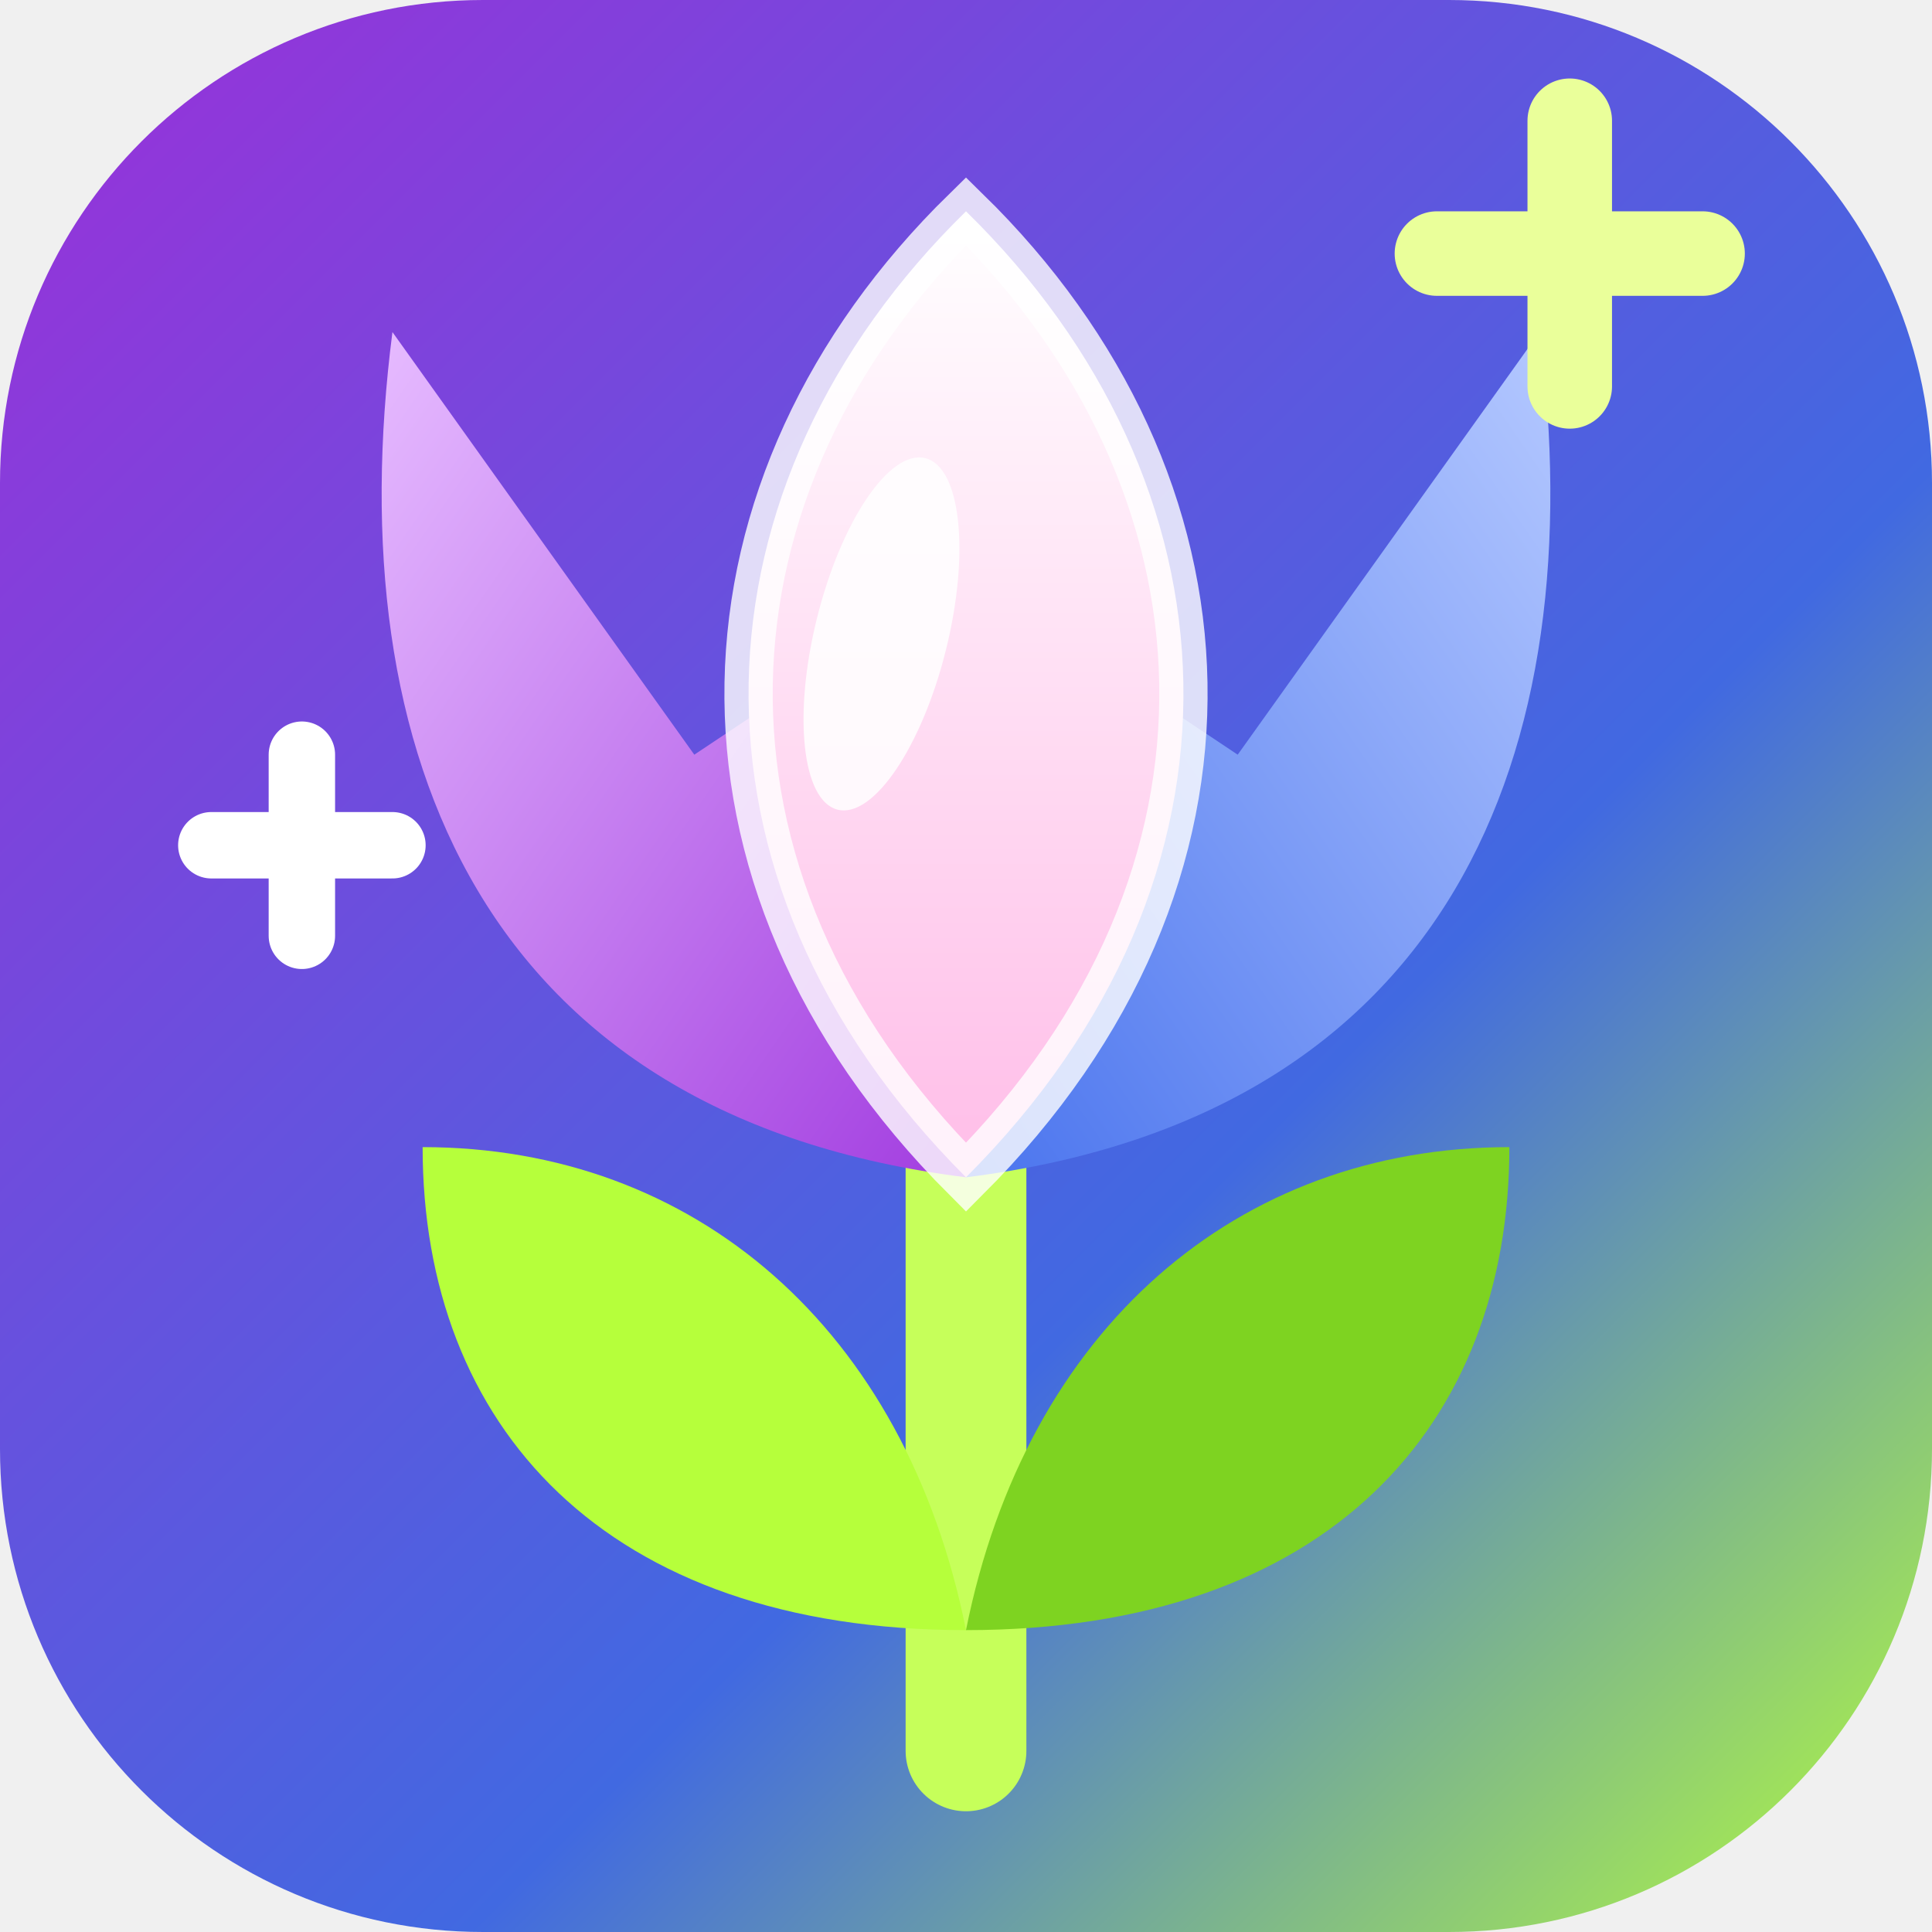
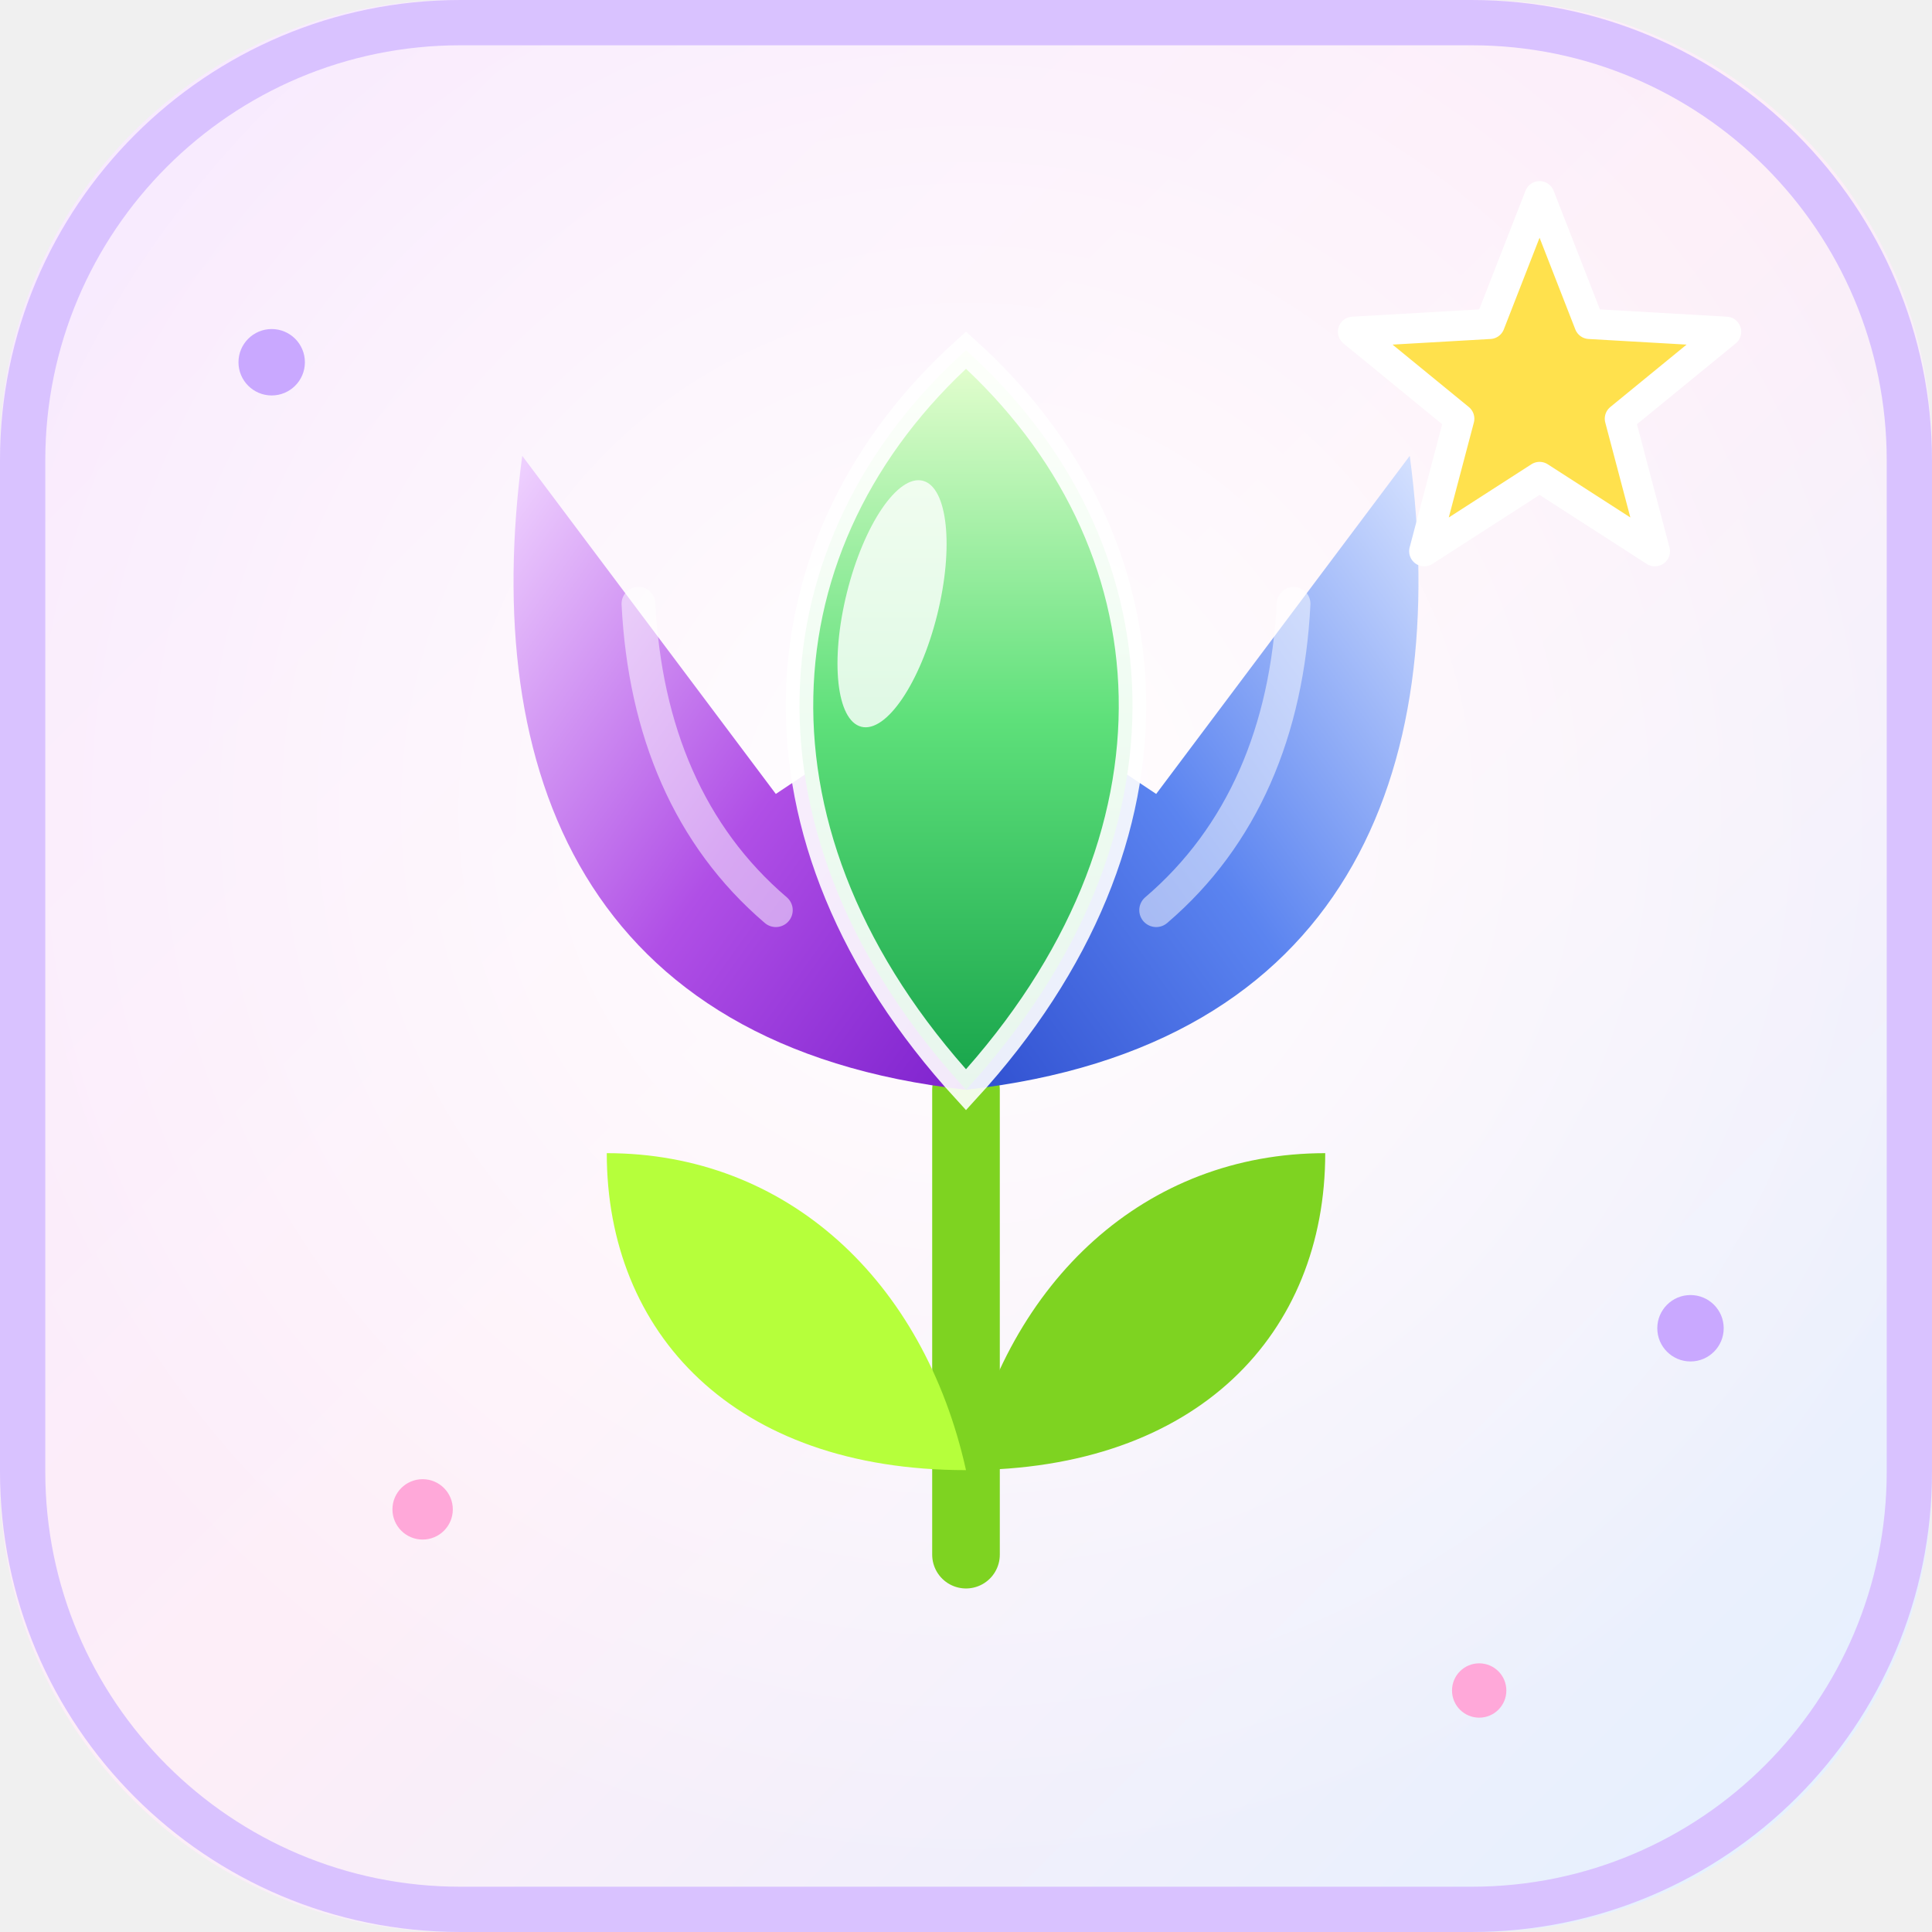
- <svg xmlns="http://www.w3.org/2000/svg" viewBox="0 0 32 32" width="64" height="64">
-   <defs>
-     <linearGradient id="bg" x1="0" y1="0" x2="1" y2="1">
-       <stop offset="0" stop-color="#9b30d9" />
-       <stop offset=".62" stop-color="#4169e1" />
-       <stop offset="1" stop-color="#b6ff3b" />
-     </linearGradient>
-     <linearGradient id="tpa" x1="0" y1="0" x2="1" y2="1">
-       <stop offset="0" stop-color="#e6bbff" />
-       <stop offset="1" stop-color="#a23de0" />
-     </linearGradient>
-     <linearGradient id="tpb" x1="1" y1="0" x2="0" y2="1">
-       <stop offset="0" stop-color="#b4c8ff" />
-       <stop offset="1" stop-color="#4a74ee" />
-     </linearGradient>
-     <linearGradient id="tpc" x1="0" y1="0" x2="0" y2="1">
-       <stop offset="0" stop-color="#fff" />
-       <stop offset="1" stop-color="#ffbde8" />
-     </linearGradient>
-   </defs>
-   <rect width="32" height="32" rx="8" fill="url(#bg)" />
-   <path d="M16 29V18" stroke="#c6ff5a" stroke-width="2" stroke-linecap="round" />
-   <path d="M16 27c-6 0-9-3.4-9-8 4.5 0 8 3 9 8z" fill="#b6ff3b" />
-   <path d="M16 27c6 0 9-3.4 9-8-4.5 0-8 3-9 8z" fill="#7ed321" />
-   <path d="M6.5 5.5C5.6 12.5 8 18.5 16 19.5V9.5L11.5 12.5z" fill="url(#tpa)" />
-   <path d="M25.5 5.5C26.4 12.5 24 18.5 16 19.5V9.5l4.5 3z" fill="url(#tpb)" />
-   <path d="M16 3.5C11.4 8 11 14.5 16 19.5 21 14.5 20.6 8 16 3.5z" fill="url(#tpc)" stroke="#fff" stroke-opacity=".8" stroke-width=".8" />
-   <ellipse cx="14.6" cy="10.5" rx="1.1" ry="3" fill="#fff" fill-opacity=".85" transform="rotate(14 14.6 10.5)" />
-   <path d="M26 2v4.4M23.8 4.2h4.4" stroke="#eaff9a" stroke-width="1.4" stroke-linecap="round" />
-   <path d="M5 12.5v3M3.5 14h3" stroke="#fff" stroke-width="1.1" stroke-linecap="round" />
+ <svg xmlns="http://www.w3.org/2000/svg" viewBox="0 0 64 64">
+   <style>.dk{display:none}@media (prefers-color-scheme:dark){.lt{display:none}.dk{display:inline}}</style>
+   <g class="lt">
+     <defs>
+       <linearGradient id="flbg" x1="0" y1="0" x2="1" y2="1">
+         <stop offset="0" stop-color="#f7e9ff" />
+         <stop offset=".5" stop-color="#fdeef8" />
+         <stop offset="1" stop-color="#e2f1ff" />
+       </linearGradient>
+       <radialGradient id="flsp" cx=".5" cy=".42" r=".55">
+         <stop offset="0" stop-color="#ffffff" stop-opacity=".95" />
+         <stop offset="1" stop-color="#ffffff" stop-opacity="0" />
+       </radialGradient>
+     </defs>
+     <rect width="64" height="64" rx="15" fill="url(#flbg)" />
+     <rect width="64" height="64" rx="15" fill="url(#flsp)" />
+     <g fill="#c9a8ff">
+       <circle cx="9" cy="12" r="1.1" />
+       <circle cx="56" cy="44" r="1.1" />
+     </g>
+     <g fill="#ffa8d9">
+       <circle cx="14" cy="50" r="1" />
+       <circle cx="49" cy="56" r=".9" />
+     </g>
+     <g transform="translate(9.60 8.10) scale(0.7)">
+       <defs>
+         <linearGradient id="fltP" x1="0" y1="0" x2="1" y2="1">
+           <stop offset="0" stop-color="#f0d4ff" />
+           <stop offset=".55" stop-color="#b04fe6" />
+           <stop offset="1" stop-color="#7e22ce" />
+         </linearGradient>
+         <linearGradient id="fltG" x1="0" y1="0" x2="0" y2="1">
+           <stop offset="0" stop-color="#e9ffd2" />
+           <stop offset=".5" stop-color="#5ee07a" />
+           <stop offset="1" stop-color="#16a34a" />
+         </linearGradient>
+         <linearGradient id="fltB" x1="1" y1="0" x2="0" y2="1">
+           <stop offset="0" stop-color="#d6e2ff" />
+           <stop offset=".55" stop-color="#5b84f0" />
+           <stop offset="1" stop-color="#2f4fd0" />
+         </linearGradient>
+       </defs>
+       <path d="M32 62V40" stroke="#7ed321" stroke-width="3.2" stroke-linecap="round" />
+       <path d="M32 58c-11 0-17-6.5-17-15 8.5 0 15 6 17 15z" fill="#b6ff3b" />
+       <path d="M32 58c11 0 17-6.5 17-15-8.5 0-15 6-17 15z" fill="#7ed321" />
+       <path d="M11 10c-2 15 3 28 21 30V20l-9 6z" fill="url(#fltP)" />
+       <path d="M53 10c2 15-3 28-21 30V20l9 6z" fill="url(#fltB)" />
+       <path d="M32 5c-10 9-11 23 0 35 11-12 10-26 0-35z" fill="url(#fltG)" stroke="#fff" stroke-opacity=".9" stroke-width="1.3" />
+       <ellipse cx="28.5" cy="17" rx="2.2" ry="6" fill="#fff" fill-opacity=".8" transform="rotate(14 28.5 17)" />
+       <path d="M16.5 17c.3 6 2.4 11 6.5 14.5M47.5 17c-.3 6-2.4 11-6.5 14.5" stroke="#fff" stroke-opacity=".5" stroke-width="1.6" fill="none" stroke-linecap="round" />
+     </g>
+     <path d="M51.00,6.50L52.65,10.73L57.18,10.99L53.66,13.87L54.82,18.26L51.00,15.80L47.18,18.26L48.34,13.87L44.82,10.99L49.35,10.73Z" fill="#ffe14d" stroke="#fff" stroke-width="1" stroke-linejoin="round" />
+     <rect x=".75" y=".75" width="62.5" height="62.5" rx="14.5" fill="none" stroke="#d9c2ff" stroke-opacity="1" stroke-width="1.5" />
+   </g>
+   <g class="dk">
+     <defs>
+       <linearGradient id="fdbg" x1="0" y1="0" x2="1" y2="1">
+         <stop offset="0" stop-color="#3b1670" />
+         <stop offset=".55" stop-color="#2a1a5e" />
+         <stop offset="1" stop-color="#16306e" />
+       </linearGradient>
+       <radialGradient id="fdsp" cx=".5" cy=".42" r=".5">
+         <stop offset="0" stop-color="#ffd6f0" stop-opacity=".55" />
+         <stop offset="1" stop-color="#ffd6f0" stop-opacity="0" />
+       </radialGradient>
+     </defs>
+     <rect width="64" height="64" rx="15" fill="url(#fdbg)" />
+     <rect width="64" height="64" rx="15" fill="url(#fdsp)" />
+     <g fill="#fff">
+       <circle cx="9" cy="12" r="1" />
+       <circle cx="15" cy="49" r=".8" />
+       <circle cx="56" cy="44" r="1" />
+       <circle cx="48" cy="56" r=".7" />
+     </g>
+     <g transform="translate(9.60 8.10) scale(0.7)">
+       <defs>
+         <linearGradient id="fdtP" x1="0" y1="0" x2="1" y2="1">
+           <stop offset="0" stop-color="#f0d4ff" />
+           <stop offset=".55" stop-color="#b04fe6" />
+           <stop offset="1" stop-color="#7e22ce" />
+         </linearGradient>
+         <linearGradient id="fdtG" x1="0" y1="0" x2="0" y2="1">
+           <stop offset="0" stop-color="#e9ffd2" />
+           <stop offset=".5" stop-color="#5ee07a" />
+           <stop offset="1" stop-color="#16a34a" />
+         </linearGradient>
+         <linearGradient id="fdtB" x1="1" y1="0" x2="0" y2="1">
+           <stop offset="0" stop-color="#d6e2ff" />
+           <stop offset=".55" stop-color="#5b84f0" />
+           <stop offset="1" stop-color="#2f4fd0" />
+         </linearGradient>
+       </defs>
+       <path d="M32 62V40" stroke="#7ed321" stroke-width="3.2" stroke-linecap="round" />
+       <path d="M32 58c-11 0-17-6.5-17-15 8.5 0 15 6 17 15z" fill="#b6ff3b" />
+       <path d="M32 58c11 0 17-6.5 17-15-8.5 0-15 6-17 15z" fill="#7ed321" />
+       <path d="M11 10c-2 15 3 28 21 30V20l-9 6z" fill="url(#fdtP)" />
+       <path d="M53 10c2 15-3 28-21 30V20l9 6z" fill="url(#fdtB)" />
+       <path d="M32 5c-10 9-11 23 0 35 11-12 10-26 0-35z" fill="url(#fdtG)" stroke="#fff" stroke-opacity=".9" stroke-width="1.3" />
+       <ellipse cx="28.5" cy="17" rx="2.2" ry="6" fill="#fff" fill-opacity=".8" transform="rotate(14 28.5 17)" />
+       <path d="M16.5 17c.3 6 2.4 11 6.5 14.5M47.5 17c-.3 6-2.4 11-6.5 14.5" stroke="#fff" stroke-opacity=".5" stroke-width="1.6" fill="none" stroke-linecap="round" />
+     </g>
+     <path d="M51.00,6.50L52.65,10.73L57.18,10.99L53.66,13.87L54.82,18.26L51.00,15.80L47.18,18.26L48.34,13.87L44.82,10.99L49.35,10.73Z" fill="#ffe14d" stroke="#fff" stroke-width="1" stroke-linejoin="round" />
+     <rect x=".75" y=".75" width="62.5" height="62.5" rx="14.5" fill="none" stroke="#ffffff" stroke-opacity=".25" stroke-width="1.5" />
+   </g>
</svg>
